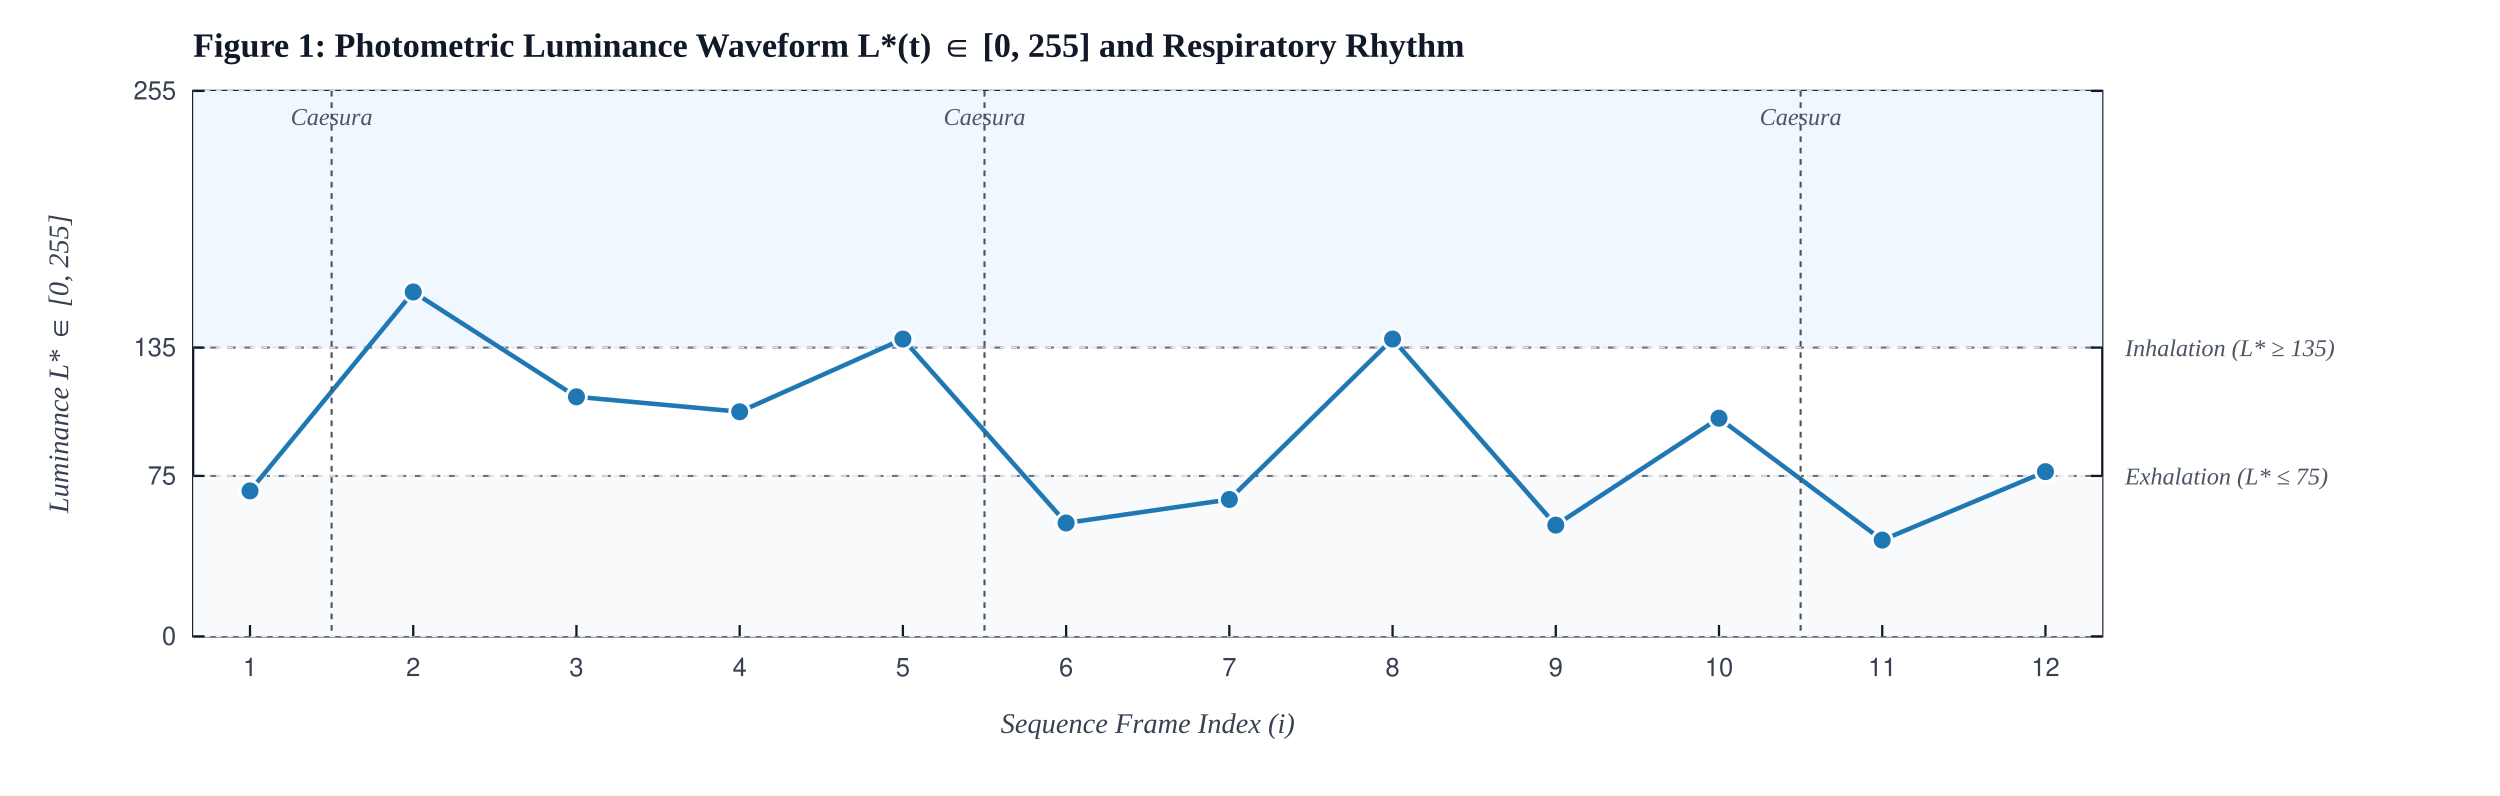
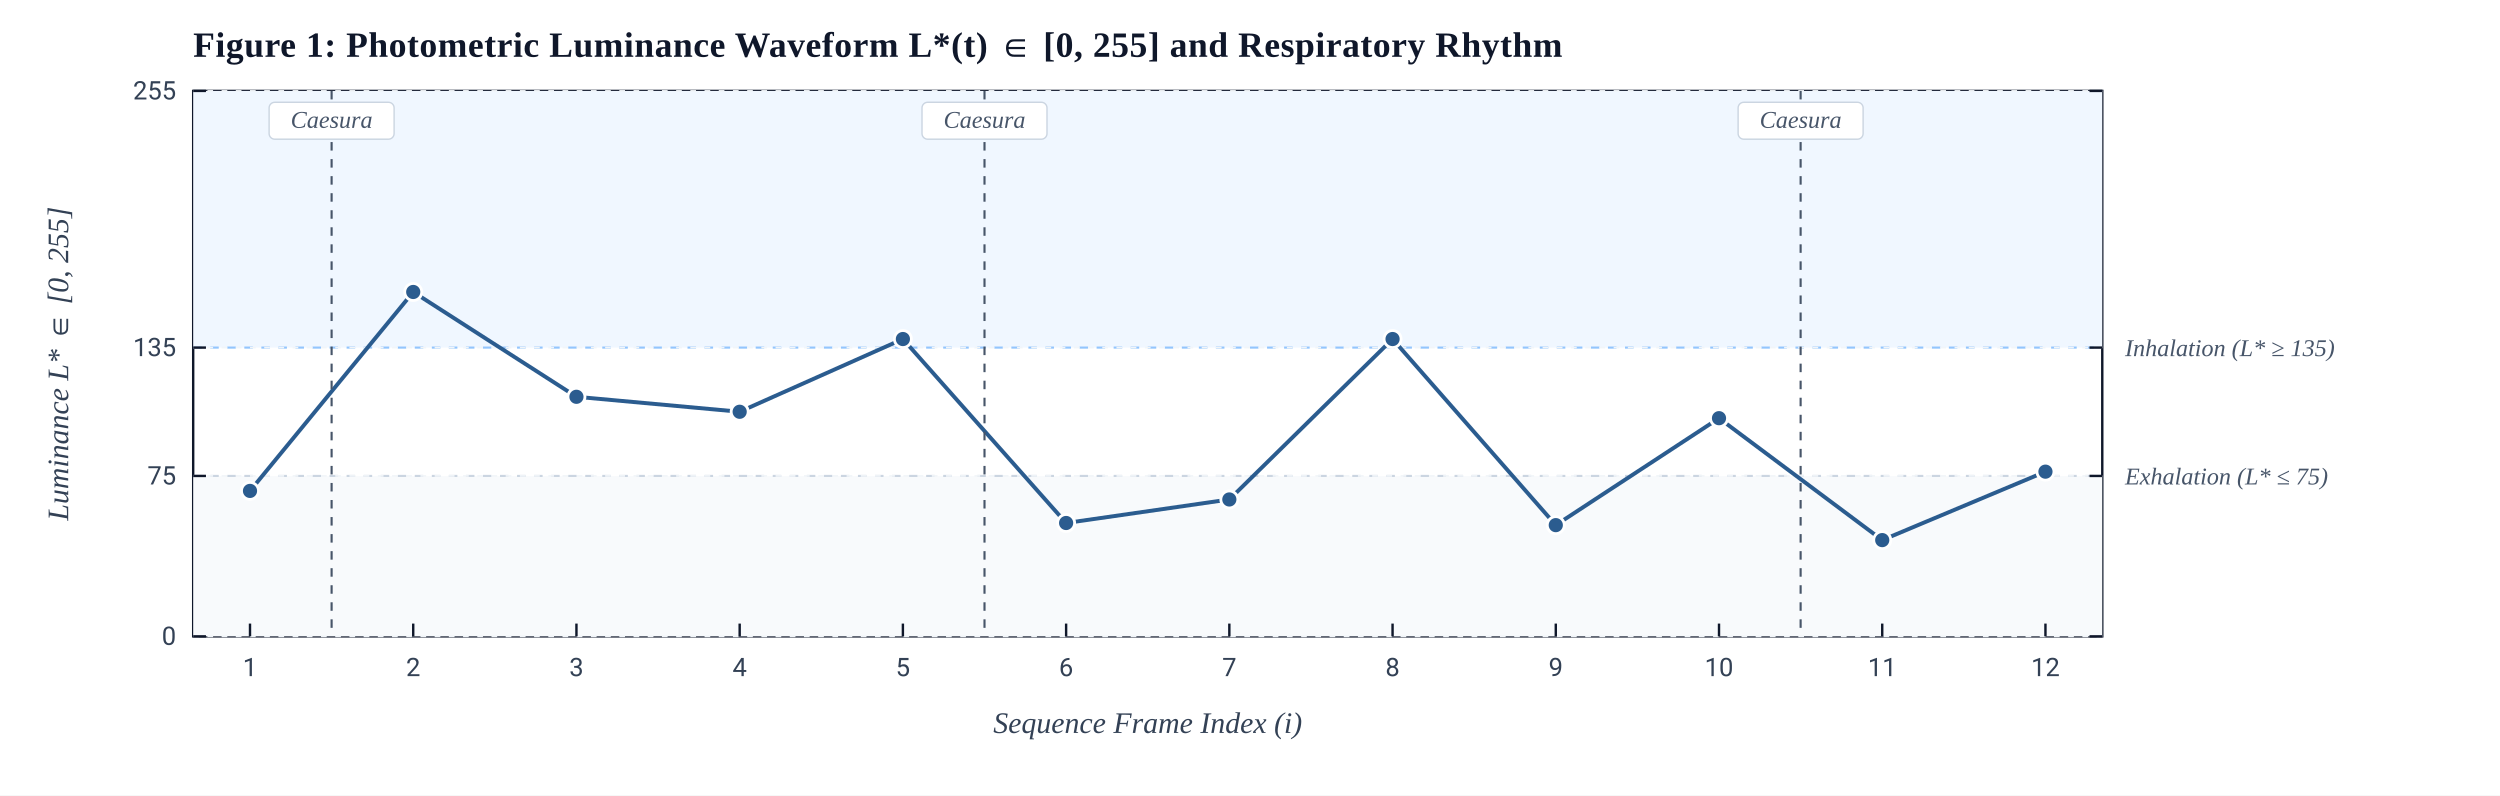
<svg xmlns="http://www.w3.org/2000/svg" viewBox="0 0 880 280" width="100%" height="100%">
  <style>
    .paper-bg { fill: #ffffff; }
-     .spine-box { fill: #ffffff; stroke: #111827; stroke-width: 0.8; }
-     .academic-grid { stroke: #e5e7eb; stroke-width: 0.6; stroke-dasharray: 2 2; }
-     .tick-line { stroke: #111827; stroke-width: 0.8; }
-     .fig-heading { fill: #111827; font-family: "Times New Roman", Times, "Nimbus Roman", "DejaVu Serif", serif; font-size: 12px; font-weight: bold; }
-     .axis-title { fill: #374151; font-family: "Times New Roman", Times, "Nimbus Roman", "DejaVu Serif", serif; font-size: 10px; font-style: italic; }
-     .tick-label { fill: #374151; font-family: -apple-system, BlinkMacSystemFont, "Segoe UI", Helvetica, Arial, sans-serif; font-size: 9px; }
-     .threshold-label { fill: #4b5563; font-family: "Times New Roman", Times, "Nimbus Roman", "DejaVu Serif", serif; font-size: 8.5px; font-style: italic; }
+     .spine-box { fill: #ffffff; stroke: #0f172a; stroke-width: 0.85; }
+     .academic-grid { stroke: #f1f5f9; stroke-width: 0.6; stroke-dasharray: 2 3; }
+     .tick-line { stroke: #0f172a; stroke-width: 0.85; }
+     .fig-heading { fill: #0f172a; font-family: "Times New Roman", Times, "Nimbus Roman No9 L", "Liberation Serif", serif; font-size: 12.5px; font-weight: bold; letter-spacing: 0.2px; }
+     .axis-title { fill: #334155; font-family: "Times New Roman", Times, "Nimbus Roman No9 L", "Liberation Serif", serif; font-size: 10.5px; font-style: italic; }
+     .tick-label { fill: #334155; font-family: -apple-system, BlinkMacSystemFont, "Segoe UI", Roboto, Helvetica, Arial, sans-serif; font-size: 9px; font-variant-numeric: tabular-nums; }
+     .threshold-label { fill: #475569; font-family: "Times New Roman", Times, "Nimbus Roman No9 L", "Liberation Serif", serif; font-size: 8.5px; font-style: italic; }
  </style>
  <rect width="880" height="280" class="paper-bg" />
  <text x="68" y="20" class="fig-heading">Figure 1: Photometric Luminance Waveform L*(t) ∈ [0, 255] and Respiratory Rhythm</text>
  <rect x="68" y="32" width="672" height="192" class="spine-box" />
  <rect x="68" y="32" width="672" height="90.353" fill="#f0f7ff" stroke="none" />
  <rect x="68" y="167.529" width="672" height="56.471" fill="#f8fafc" stroke="none" />
-   <line x1="68" y1="122.353" x2="740" y2="122.353" stroke="#6b7280" stroke-width="0.75" stroke-dasharray="3 3" />
-   <text x="748" y="125.353" class="threshold-label" text-anchor="start">Inhalation (L* ≥ 135)</text>
-   <line x1="68" y1="167.529" x2="740" y2="167.529" stroke="#6b7280" stroke-width="0.75" stroke-dasharray="3 3" />
-   <text x="748" y="170.529" class="threshold-label" text-anchor="start">Exhalation (L* ≤ 75)</text>
+   <line x1="68" y1="122.353" x2="740" y2="122.353" stroke="#93c5fd" stroke-width="0.75" stroke-dasharray="3 3" />
+   <text x="748" y="125.353" class="threshold-label" fill="#2b5c8f" text-anchor="start">Inhalation (L* ≥ 135)</text>
+   <line x1="68" y1="167.529" x2="740" y2="167.529" stroke="#cbd5e1" stroke-width="0.75" stroke-dasharray="3 3" />
+   <text x="748" y="170.529" class="threshold-label" fill="#475569" text-anchor="start">Exhalation (L* ≤ 75)</text>
  <text transform="translate(24, 128) rotate(-90)" class="axis-title" text-anchor="middle">Luminance L* ∈ [0, 255]</text>
  <line x1="68" y1="32" x2="740" y2="32" class="academic-grid" />
-   <line x1="68" y1="32" x2="72" y2="32" class="tick-line" />
-   <line x1="736" y1="32" x2="740" y2="32" class="tick-line" />
+   <line x1="68" y1="32" x2="72.5" y2="32" class="tick-line" />
+   <line x1="735.5" y1="32" x2="740" y2="32" class="tick-line" />
  <text x="62" y="35" class="tick-label" text-anchor="end">255</text>
  <line x1="68" y1="122.353" x2="740" y2="122.353" class="academic-grid" />
-   <line x1="68" y1="122.353" x2="72" y2="122.353" class="tick-line" />
-   <line x1="736" y1="122.353" x2="740" y2="122.353" class="tick-line" />
+   <line x1="68" y1="122.353" x2="72.5" y2="122.353" class="tick-line" />
+   <line x1="735.5" y1="122.353" x2="740" y2="122.353" class="tick-line" />
  <text x="62" y="125.353" class="tick-label" text-anchor="end">135</text>
  <line x1="68" y1="167.529" x2="740" y2="167.529" class="academic-grid" />
-   <line x1="68" y1="167.529" x2="72" y2="167.529" class="tick-line" />
-   <line x1="736" y1="167.529" x2="740" y2="167.529" class="tick-line" />
+   <line x1="68" y1="167.529" x2="72.5" y2="167.529" class="tick-line" />
+   <line x1="735.5" y1="167.529" x2="740" y2="167.529" class="tick-line" />
  <text x="62" y="170.529" class="tick-label" text-anchor="end">75</text>
  <line x1="68" y1="224" x2="740" y2="224" class="academic-grid" />
-   <line x1="68" y1="224" x2="72" y2="224" class="tick-line" />
-   <line x1="736" y1="224" x2="740" y2="224" class="tick-line" />
+   <line x1="68" y1="224" x2="72.5" y2="224" class="tick-line" />
+   <line x1="735.5" y1="224" x2="740" y2="224" class="tick-line" />
  <text x="62" y="227" class="tick-label" text-anchor="end">0</text>
-   <path d="M 88 172.8 L 145.455 102.776 L 202.909 139.671 L 260.364 144.941 L 317.818 119.341 L 375.273 184.094 L 432.727 175.812 L 490.182 119.341 L 547.636 184.847 L 605.091 147.2 L 662.545 190.118 L 720 166.024" fill="none" stroke="#1f77b4" stroke-width="1.6" />
-   <line x1="116.727" y1="32" x2="116.727" y2="224" stroke="#4b5563" stroke-width="0.75" stroke-dasharray="2 2" />
-   <text x="116.727" y="44" class="threshold-label" text-anchor="middle">Caesura</text>
-   <line x1="346.545" y1="32" x2="346.545" y2="224" stroke="#4b5563" stroke-width="0.75" stroke-dasharray="2 2" />
-   <text x="346.545" y="44" class="threshold-label" text-anchor="middle">Caesura</text>
-   <line x1="633.818" y1="32" x2="633.818" y2="224" stroke="#4b5563" stroke-width="0.75" stroke-dasharray="2 2" />
-   <text x="633.818" y="44" class="threshold-label" text-anchor="middle">Caesura</text>
-   <circle cx="88" cy="172.8" r="3.5" fill="#1f77b4" stroke="#ffffff" stroke-width="1.0" />
-   <line x1="88" y1="220" x2="88" y2="224" class="tick-line" />
+   <path d="M 88 172.8 L 145.455 102.776 L 202.909 139.671 L 260.364 144.941 L 317.818 119.341 L 375.273 184.094 L 432.727 175.812 L 490.182 119.341 L 547.636 184.847 L 605.091 147.2 L 662.545 190.118 L 720 166.024" fill="none" stroke="#2b5c8f" stroke-width="1.4" stroke-linejoin="round" stroke-linecap="round" />
+   <line x1="116.727" y1="32" x2="116.727" y2="224" stroke="#475569" stroke-width="0.75" stroke-dasharray="3 3" />
+   <rect x="94.727" y="36" width="44" height="13" fill="#ffffff" stroke="#cbd5e1" stroke-width="0.5" rx="2" />
+   <text x="116.727" y="45" class="threshold-label" fill="#334155" text-anchor="middle">Caesura</text>
+   <line x1="346.545" y1="32" x2="346.545" y2="224" stroke="#475569" stroke-width="0.75" stroke-dasharray="3 3" />
+   <rect x="324.545" y="36" width="44" height="13" fill="#ffffff" stroke="#cbd5e1" stroke-width="0.5" rx="2" />
+   <text x="346.545" y="45" class="threshold-label" fill="#334155" text-anchor="middle">Caesura</text>
+   <line x1="633.818" y1="32" x2="633.818" y2="224" stroke="#475569" stroke-width="0.75" stroke-dasharray="3 3" />
+   <rect x="611.818" y="36" width="44" height="13" fill="#ffffff" stroke="#cbd5e1" stroke-width="0.5" rx="2" />
+   <text x="633.818" y="45" class="threshold-label" fill="#334155" text-anchor="middle">Caesura</text>
+   <circle cx="88" cy="172.8" r="3.0" fill="#2b5c8f" stroke="#ffffff" stroke-width="1.0" />
+   <line x1="88" y1="219.5" x2="88" y2="224" class="tick-line" />
  <text x="88" y="238" class="tick-label" text-anchor="middle">1</text>
-   <circle cx="145.455" cy="102.776" r="3.5" fill="#1f77b4" stroke="#ffffff" stroke-width="1.0" />
-   <line x1="145.455" y1="220" x2="145.455" y2="224" class="tick-line" />
+   <circle cx="145.455" cy="102.776" r="3.0" fill="#2b5c8f" stroke="#ffffff" stroke-width="1.0" />
+   <line x1="145.455" y1="219.5" x2="145.455" y2="224" class="tick-line" />
  <text x="145.455" y="238" class="tick-label" text-anchor="middle">2</text>
-   <circle cx="202.909" cy="139.671" r="3.5" fill="#1f77b4" stroke="#ffffff" stroke-width="1.0" />
-   <line x1="202.909" y1="220" x2="202.909" y2="224" class="tick-line" />
+   <circle cx="202.909" cy="139.671" r="3.0" fill="#2b5c8f" stroke="#ffffff" stroke-width="1.0" />
+   <line x1="202.909" y1="219.5" x2="202.909" y2="224" class="tick-line" />
  <text x="202.909" y="238" class="tick-label" text-anchor="middle">3</text>
-   <circle cx="260.364" cy="144.941" r="3.5" fill="#1f77b4" stroke="#ffffff" stroke-width="1.0" />
-   <line x1="260.364" y1="220" x2="260.364" y2="224" class="tick-line" />
+   <circle cx="260.364" cy="144.941" r="3.0" fill="#2b5c8f" stroke="#ffffff" stroke-width="1.0" />
+   <line x1="260.364" y1="219.5" x2="260.364" y2="224" class="tick-line" />
  <text x="260.364" y="238" class="tick-label" text-anchor="middle">4</text>
-   <circle cx="317.818" cy="119.341" r="3.5" fill="#1f77b4" stroke="#ffffff" stroke-width="1.0" />
-   <line x1="317.818" y1="220" x2="317.818" y2="224" class="tick-line" />
+   <circle cx="317.818" cy="119.341" r="3.0" fill="#2b5c8f" stroke="#ffffff" stroke-width="1.0" />
+   <line x1="317.818" y1="219.5" x2="317.818" y2="224" class="tick-line" />
  <text x="317.818" y="238" class="tick-label" text-anchor="middle">5</text>
-   <circle cx="375.273" cy="184.094" r="3.5" fill="#1f77b4" stroke="#ffffff" stroke-width="1.0" />
-   <line x1="375.273" y1="220" x2="375.273" y2="224" class="tick-line" />
+   <circle cx="375.273" cy="184.094" r="3.0" fill="#2b5c8f" stroke="#ffffff" stroke-width="1.0" />
+   <line x1="375.273" y1="219.5" x2="375.273" y2="224" class="tick-line" />
  <text x="375.273" y="238" class="tick-label" text-anchor="middle">6</text>
-   <circle cx="432.727" cy="175.812" r="3.5" fill="#1f77b4" stroke="#ffffff" stroke-width="1.0" />
-   <line x1="432.727" y1="220" x2="432.727" y2="224" class="tick-line" />
+   <circle cx="432.727" cy="175.812" r="3.0" fill="#2b5c8f" stroke="#ffffff" stroke-width="1.0" />
+   <line x1="432.727" y1="219.5" x2="432.727" y2="224" class="tick-line" />
  <text x="432.727" y="238" class="tick-label" text-anchor="middle">7</text>
-   <circle cx="490.182" cy="119.341" r="3.5" fill="#1f77b4" stroke="#ffffff" stroke-width="1.0" />
-   <line x1="490.182" y1="220" x2="490.182" y2="224" class="tick-line" />
+   <circle cx="490.182" cy="119.341" r="3.0" fill="#2b5c8f" stroke="#ffffff" stroke-width="1.0" />
+   <line x1="490.182" y1="219.5" x2="490.182" y2="224" class="tick-line" />
  <text x="490.182" y="238" class="tick-label" text-anchor="middle">8</text>
-   <circle cx="547.636" cy="184.847" r="3.5" fill="#1f77b4" stroke="#ffffff" stroke-width="1.0" />
-   <line x1="547.636" y1="220" x2="547.636" y2="224" class="tick-line" />
+   <circle cx="547.636" cy="184.847" r="3.0" fill="#2b5c8f" stroke="#ffffff" stroke-width="1.0" />
+   <line x1="547.636" y1="219.5" x2="547.636" y2="224" class="tick-line" />
  <text x="547.636" y="238" class="tick-label" text-anchor="middle">9</text>
-   <circle cx="605.091" cy="147.2" r="3.5" fill="#1f77b4" stroke="#ffffff" stroke-width="1.0" />
-   <line x1="605.091" y1="220" x2="605.091" y2="224" class="tick-line" />
+   <circle cx="605.091" cy="147.2" r="3.0" fill="#2b5c8f" stroke="#ffffff" stroke-width="1.0" />
+   <line x1="605.091" y1="219.5" x2="605.091" y2="224" class="tick-line" />
  <text x="605.091" y="238" class="tick-label" text-anchor="middle">10</text>
-   <circle cx="662.545" cy="190.118" r="3.5" fill="#1f77b4" stroke="#ffffff" stroke-width="1.0" />
-   <line x1="662.545" y1="220" x2="662.545" y2="224" class="tick-line" />
+   <circle cx="662.545" cy="190.118" r="3.0" fill="#2b5c8f" stroke="#ffffff" stroke-width="1.0" />
+   <line x1="662.545" y1="219.5" x2="662.545" y2="224" class="tick-line" />
  <text x="662.545" y="238" class="tick-label" text-anchor="middle">11</text>
-   <circle cx="720" cy="166.024" r="3.5" fill="#1f77b4" stroke="#ffffff" stroke-width="1.0" />
-   <line x1="720" y1="220" x2="720" y2="224" class="tick-line" />
+   <circle cx="720" cy="166.024" r="3.0" fill="#2b5c8f" stroke="#ffffff" stroke-width="1.0" />
+   <line x1="720" y1="219.5" x2="720" y2="224" class="tick-line" />
  <text x="720" y="238" class="tick-label" text-anchor="middle">12</text>
  <text x="404" y="258" class="axis-title" text-anchor="middle">Sequence Frame Index (i)</text>
</svg>
